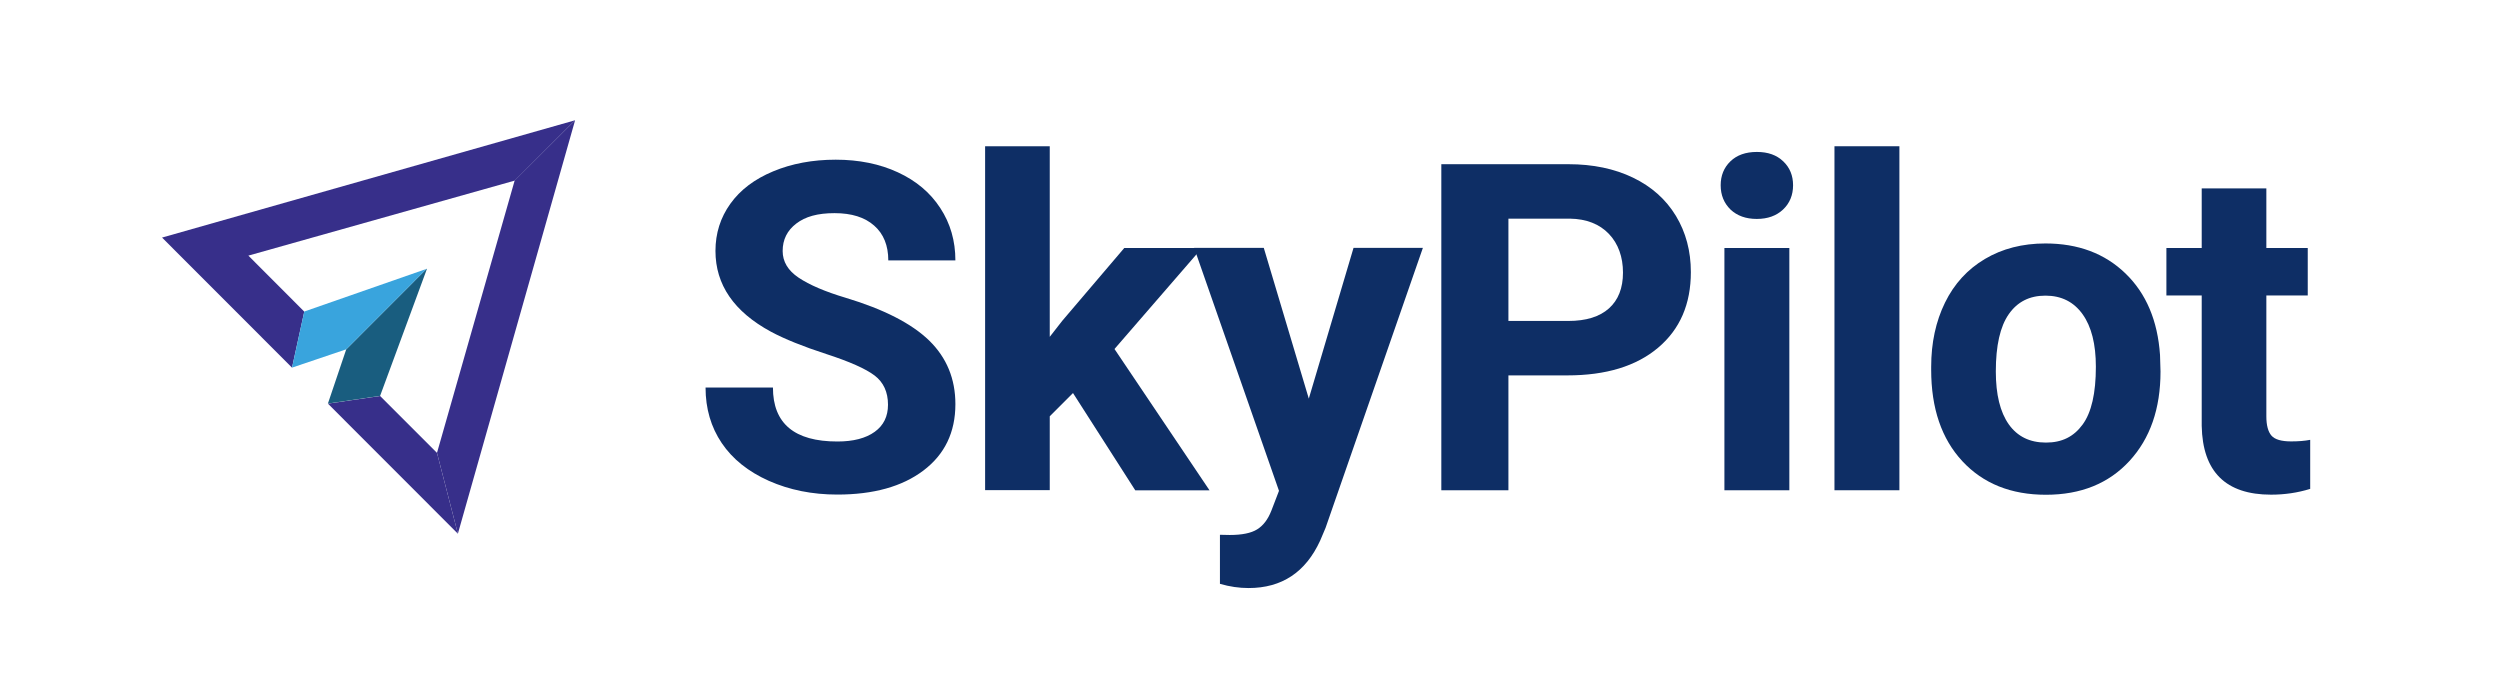
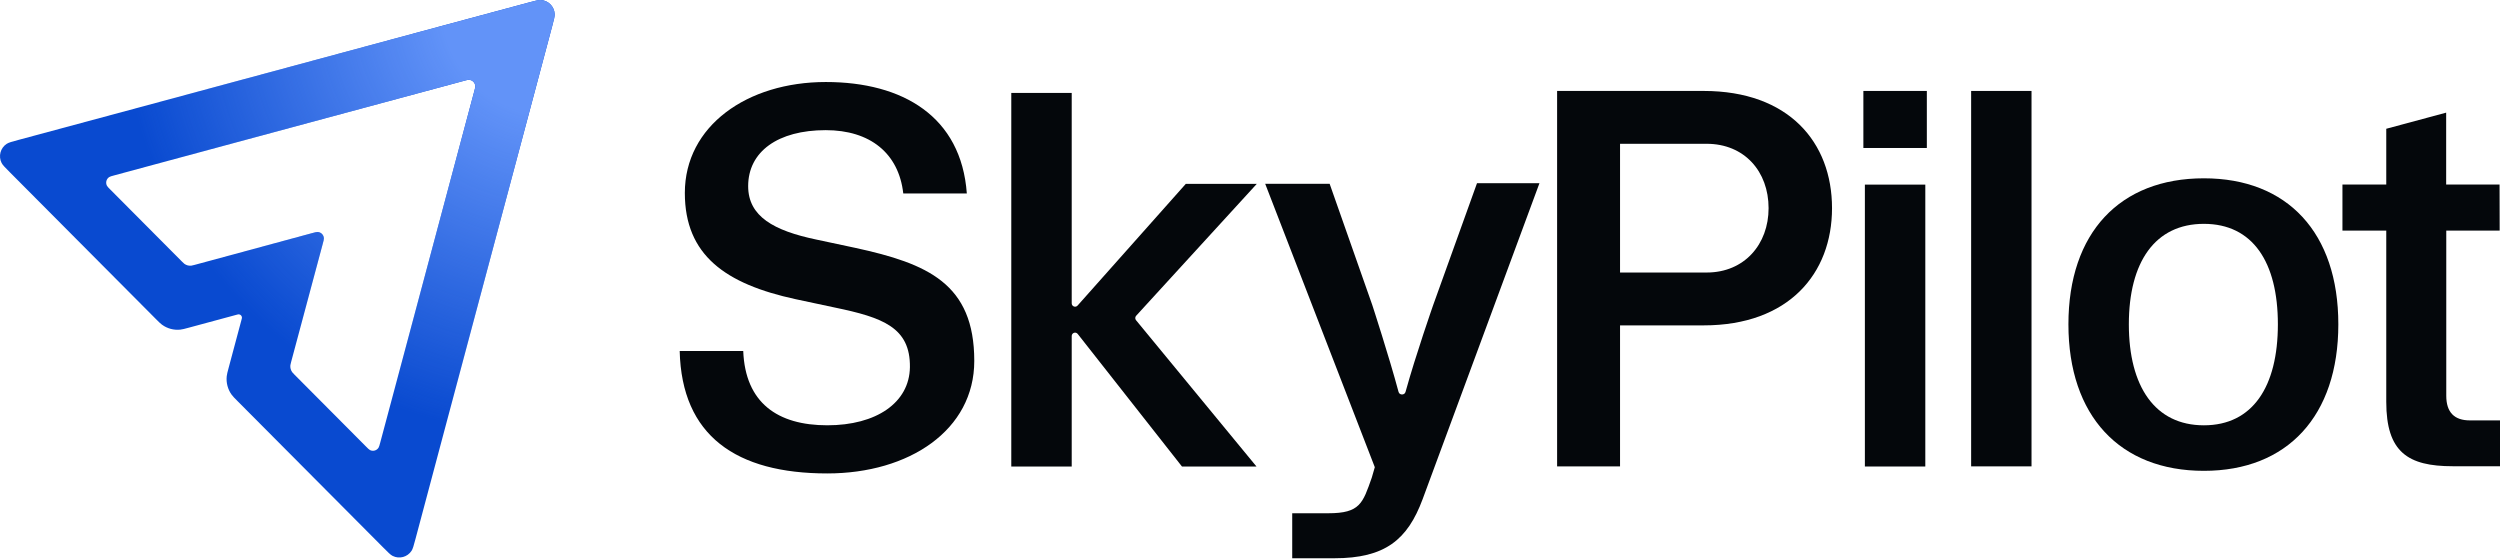
- <svg xmlns="http://www.w3.org/2000/svg" xmlns:xlink="http://www.w3.org/1999/xlink" version="1.1" id="Layer_1" x="0px" y="0px" viewBox="0 0 2548.7 702.5" style="enable-background:new 0 0 2548.7 702.5;" xml:space="preserve">
-   <style type="text/css">
- 	.st0{clip-path:url(#SVGID_2_);}
- 	.st1{fill:#372F8A;}
- 	.st2{fill:#195D7F;}
- 	.st3{fill:#39A4DD;}
- 	.st4{fill:#0E2E65;}
- </style>
-   <g>
-     <defs>
-       <rect id="SVGID_1_" x="165.2" y="122.6" width="2190" height="477" />
-     </defs>
-     <clipPath id="SVGID_2_">
-       <use xlink:href="#SVGID_1_" style="overflow:visible;" />
-     </clipPath>
-     <g class="st0">
-       <path class="st1" d="M387.5,403.7l-53.2,7.8l132.5,132.6l-21.3-82.4L387.5,403.7z" />
-       <path class="st1" d="M586.3,122.6L165.2,242.2l132.5,132.6l12.5-57.1l-57-57.1l271.6-76.5C524.7,184.1,578.6,130.4,586.3,122.6    L586.3,122.6z" />
-       <path class="st1" d="M524.7,184l-79.2,277.7l21.3,82.4l119.5-421.5C578.6,130.4,524.7,184,524.7,184L524.7,184z" />
-       <path class="st2" d="M353,356.1l-18.7,55.3l53.2-7.8L435.3,274l-0.4,0.1L353,356.1z" />
-       <path class="st3" d="M310.2,317.6l-12.5,57.2l55.3-18.7l81.9-82L310.2,317.6z" />
-       <path class="st4" d="M905.3,412.6c0-12.9-4.6-22.9-13.7-29.8c-9.1-6.9-25.6-14.2-49.3-21.9c-23.7-7.7-42.5-15.3-56.3-22.7    c-37.7-20.4-56.6-47.9-56.6-82.4c0-18,5.1-34,15.2-48.1c10.1-14.1,24.6-25.1,43.6-33c18.9-7.9,40.2-11.9,63.8-11.9    c23.6,0,44.9,4.3,63.4,12.9c18.6,8.6,33,20.7,43.2,36.4c10.3,15.7,15.4,33.5,15.4,53.4h-68.4c0-15.2-4.8-27.1-14.4-35.5    c-9.6-8.5-23-12.7-40.4-12.7c-17.3,0-29.7,3.5-39,10.6c-9.3,7.1-13.9,16.4-13.9,28c0,10.8,5.4,19.9,16.3,27.2    c10.9,7.3,26.9,14.2,48,20.5c38.9,11.7,67.3,26.3,85.1,43.6c17.8,17.4,26.7,39,26.7,64.8c0,28.8-10.9,51.3-32.6,67.7    c-21.7,16.4-51,24.5-87.8,24.5c-25.6,0-48.8-4.7-69.8-14c-21-9.4-37-22.2-48-38.5c-11-16.3-16.5-35.2-16.5-56.6h68.7    c0,36.7,21.9,55,65.7,55c16.3,0,29-3.3,38.1-9.9C900.8,433.7,905.3,424.5,905.3,412.6L905.3,412.6z" />
-       <path class="st4" d="M1093.9,400.7l-23.7,23.7v75.3h-65.9V149.1h65.9v194.3L1083,327l63.2-74.2h79.2l-89.2,103l96.9,144.1h-75.7    L1093.9,400.7L1093.9,400.7z" />
-       <path class="st4" d="M1334.3,406.4l45.6-153.7h70.7l-99.2,285.4l-5.5,13c-14.8,32.3-39.1,48.4-73,48.4c-9.6,0-19.3-1.4-29.2-4.3    v-50l10,0.2c12.5,0,21.8-1.9,27.9-5.7c6.2-3.8,11-10.1,14.5-19l7.8-20.3l-86.5-247.7h71L1334.3,406.4L1334.3,406.4z" />
-       <path class="st4" d="M1537.8,382.7v117.1h-68.4V167.4h129.6c25,0,46.9,4.6,65.8,13.7c18.9,9.1,33.5,22.1,43.7,38.9    c10.2,16.8,15.3,36,15.3,57.4c0,32.6-11.1,58.3-33.4,77.1c-22.3,18.8-53.1,28.2-92.5,28.2H1537.8z M1537.8,327.2h61.1    c18.1,0,31.9-4.3,41.4-12.8s14.3-20.7,14.3-36.5c0-15.8-4.8-29.5-14.4-39.5c-9.6-10-22.8-15.2-39.7-15.5h-62.7V327.2L1537.8,327.2    z" />
-       <path class="st4" d="M1754.2,188.9c0-9.9,3.3-18,9.9-24.4c6.6-6.4,15.6-9.6,27-9.6c11.4,0,20.2,3.2,26.9,9.6    c6.7,6.4,10,14.5,10,24.4c0,9.9-3.4,18.3-10.2,24.7c-6.8,6.4-15.7,9.6-26.8,9.6c-11.1,0-20-3.2-26.8-9.6    C1757.6,207.1,1754.2,198.9,1754.2,188.9L1754.2,188.9z M1824.2,499.8h-66.2v-247h66.2V499.8z" />
-       <path class="st4" d="M1936.4,499.8h-66.2V149.1h66.2V499.8z" />
-       <path class="st4" d="M1968.8,374c0-24.5,4.7-46.3,14.1-65.5c9.4-19.2,23-34,40.7-44.5c17.7-10.5,38.3-15.8,61.7-15.8    c33.3,0,60.5,10.2,81.6,30.6c21.1,20.4,32.8,48.1,35.2,83.1l0.5,16.9c0,37.9-10.6,68.3-31.7,91.2c-21.1,22.9-49.5,34.4-85.1,34.4    c-35.6,0-64-11.4-85.2-34.2c-21.2-22.8-31.8-53.9-31.8-93.2L1968.8,374L1968.8,374z M2034.7,378.7c0,23.5,4.4,41.4,13.2,53.9    c8.8,12.4,21.4,18.6,37.9,18.6s28.4-6.1,37.4-18.4c9-12.3,13.5-31.9,13.5-58.9c0-23-4.5-40.9-13.5-53.5c-9-12.6-21.6-19-37.9-19    c-16.3,0-28.6,6.3-37.4,18.9C2039.1,332.9,2034.7,352.3,2034.7,378.7z" />
-       <path class="st4" d="M2310.5,192.1v60.7h42.2v48.4h-42.2v123.3c0,9.1,1.8,15.7,5.2,19.6c3.5,4,10.2,5.9,20.1,5.9    c7.3,0,13.8-0.5,19.4-1.6v50c-12.9,4-26.2,5.9-39.9,5.9c-46.2,0-69.8-23.4-70.7-70.1V301.2h-36v-48.4h36v-60.7H2310.5    L2310.5,192.1z" />
-     </g>
+ <svg xmlns="http://www.w3.org/2000/svg" width="309" height="69" viewBox="0 0 309 69" fill="none">
+   <path fill-rule="evenodd" clip-rule="evenodd" d="M51.349 66.633C51.136 67.431 51.029 67.83 50.873 68.073C50.365 68.858 49.351 69.131 48.521 68.706C48.264 68.575 47.974 68.283 47.392 67.698L29.365 49.581C28.976 49.19 28.781 48.994 28.63 48.784C28.154 48.126 27.938 47.313 28.023 46.504C28.05 46.246 28.122 45.979 28.265 45.445L29.835 39.576C29.883 39.396 29.907 39.306 29.904 39.241C29.893 39.031 29.726 38.862 29.516 38.852C29.451 38.848 29.362 38.872 29.183 38.921L23.344 40.499C22.812 40.643 22.547 40.715 22.29 40.742C21.485 40.828 20.676 40.611 20.021 40.132C19.812 39.98 19.618 39.784 19.229 39.393L1.201 21.275C0.62 20.691 0.329 20.399 0.198 20.141C-0.224 19.307 0.048 18.287 0.829 17.778C1.07 17.62 1.467 17.513 2.261 17.299L65.359 0.307C66.154 0.093 66.551 -0.014 66.838 0.001C67.768 0.05 68.511 0.797 68.56 1.731C68.575 2.021 68.469 2.42 68.256 3.218L51.349 66.633ZM14.141 21.671C13.784 21.767 13.605 21.815 13.497 21.886C13.146 22.116 13.024 22.575 13.214 22.95C13.273 23.066 13.403 23.197 13.665 23.46L22.491 32.33C22.637 32.477 22.71 32.55 22.788 32.607C23.034 32.787 23.337 32.868 23.639 32.836C23.735 32.826 23.835 32.799 24.034 32.745L38.591 28.81C38.949 28.713 39.128 28.665 39.258 28.672C39.677 28.693 40.011 29.03 40.033 29.451C40.04 29.581 39.992 29.761 39.895 30.121L35.98 44.751C35.926 44.951 35.9 45.051 35.889 45.148C35.857 45.451 35.938 45.756 36.117 46.003C36.174 46.082 36.247 46.155 36.393 46.302L45.219 55.172C45.48 55.435 45.611 55.566 45.727 55.626C46.1 55.817 46.556 55.694 46.784 55.341C46.855 55.232 46.903 55.053 46.999 54.694L58.609 11.313C58.705 10.953 58.753 10.773 58.746 10.643C58.725 10.222 58.39 9.886 57.971 9.864C57.842 9.857 57.663 9.906 57.305 10.002L14.141 21.671Z" fill="#094AD0" />
+   <mask id="mask0_608_84" style="mask-type:alpha" maskUnits="userSpaceOnUse" x="0" y="0" width="69" height="69">
+     <path fill-rule="evenodd" clip-rule="evenodd" d="M51.349 66.633C51.136 67.431 51.029 67.83 50.873 68.073C50.365 68.858 49.351 69.131 48.521 68.706C48.264 68.575 47.974 68.283 47.392 67.698L29.365 49.581C28.976 49.19 28.781 48.994 28.63 48.784C28.154 48.126 27.938 47.313 28.023 46.504C28.05 46.246 28.122 45.979 28.265 45.445L29.835 39.576C29.883 39.396 29.907 39.306 29.904 39.241C29.893 39.031 29.726 38.862 29.516 38.852C29.451 38.848 29.362 38.872 29.183 38.921L23.344 40.499C22.812 40.643 22.547 40.715 22.29 40.742C21.485 40.828 20.676 40.611 20.021 40.132C19.812 39.98 19.618 39.784 19.229 39.393L1.201 21.275C0.62 20.691 0.329 20.399 0.198 20.141C-0.224 19.307 0.048 18.287 0.829 17.778C1.07 17.62 1.467 17.513 2.261 17.299L65.359 0.307C66.154 0.093 66.551 -0.014 66.838 0.001C67.768 0.05 68.511 0.797 68.56 1.731C68.575 2.021 68.469 2.42 68.256 3.218L51.349 66.633ZM14.141 21.671C13.784 21.767 13.605 21.815 13.497 21.886C13.146 22.116 13.024 22.575 13.214 22.95C13.273 23.066 13.403 23.197 13.665 23.46L22.491 32.33C22.637 32.477 22.71 32.55 22.788 32.607C23.034 32.787 23.337 32.868 23.639 32.836C23.735 32.826 23.835 32.799 24.034 32.745L38.591 28.81C38.949 28.713 39.128 28.665 39.258 28.672C39.677 28.693 40.011 29.03 40.033 29.451C40.04 29.581 39.992 29.761 39.895 30.121L35.98 44.751C35.926 44.951 35.9 45.051 35.889 45.148C35.857 45.451 35.938 45.756 36.117 46.003C36.174 46.082 36.247 46.155 36.393 46.302L45.219 55.172C45.48 55.435 45.611 55.566 45.727 55.626C46.1 55.817 46.556 55.694 46.784 55.341C46.855 55.232 46.903 55.053 46.999 54.694L58.609 11.313C58.705 10.953 58.753 10.773 58.746 10.643C58.725 10.222 58.39 9.886 57.971 9.864C57.842 9.857 57.663 9.906 57.305 10.002L14.141 21.671Z" fill="#075BF9" />
+   </mask>
+   <g mask="url(#mask0_608_84)">
+     <ellipse cx="67.998" cy="0.597" rx="53.069" ry="53.336" fill="url(#paint0_radial_608_84)" />
  </g>
+   <path d="M175.839 61.691C173.969 66.736 171.171 69 164.931 69H159.718V63.438H164.18C168.104 63.438 168.432 62.209 169.551 59.039L169.926 57.746L156.379 22.72H164.345L169.612 37.696C169.619 37.717 171.688 44.055 172.861 48.44C172.974 48.862 173.606 48.865 173.722 48.443C174.99 43.853 177.14 37.71 177.145 37.696L182.557 22.645H190.276L175.839 61.691Z" fill="#04070B" />
+   <path d="M102.072 10.137C111.594 10.137 118.812 14.406 119.499 23.914H111.645C111.084 18.933 107.536 16.087 102.059 16.087C96.147 16.087 92.473 18.739 92.473 23.008C92.473 26.759 95.65 28.506 100.876 29.605L105.729 30.64C114.632 32.581 120.42 35.038 120.42 44.611C120.42 53.148 112.399 58.517 102.246 58.517C90.982 58.517 84.257 53.86 84.01 43.382H91.864C92.114 49.785 96.099 52.566 102.258 52.566C108.296 52.566 112.402 49.785 112.466 45.387C112.527 40.471 109.104 39.243 103.192 38.014L98.338 36.979C89.676 35.103 84.646 31.546 84.646 23.849C84.646 15.57 92.345 10.137 102.072 10.137Z" fill="#04070B" />
+   <path fill-rule="evenodd" clip-rule="evenodd" d="M272.4 22.039C282.73 22.039 289.018 28.766 289.018 40.085C289.018 51.404 282.73 58.195 272.4 58.195C262.006 58.195 255.657 51.404 255.657 40.085C255.657 28.766 262.006 22.039 272.4 22.039ZM272.4 27.667C266.365 27.667 263.125 32.388 263.125 40.085C263.125 47.782 266.362 52.568 272.4 52.568C278.438 52.568 281.546 47.782 281.546 40.085C281.546 32.388 278.434 27.667 272.4 27.667Z" fill="#04070B" />
+   <path d="M132.464 37.491C132.464 37.874 132.936 38.053 133.19 37.767C138.148 32.176 141.438 28.51 146.564 22.726H155.339L140.427 39.029C140.287 39.183 140.281 39.417 140.413 39.577L155.306 57.666H146.095L133.204 41.273C132.96 40.963 132.464 41.136 132.464 41.531V57.666H124.995V11.485H132.464V37.491Z" fill="#04070B" />
+   <path d="M237.968 57.66H230.499V22.818H237.968V57.66Z" fill="#04070B" />
+   <path fill-rule="evenodd" clip-rule="evenodd" d="M210.568 11.241C221.087 11.241 226.438 17.579 226.438 25.729C226.438 33.814 221.087 40.217 210.568 40.217H200.237V57.648H192.458V11.241H210.568ZM200.237 33.684H210.943C215.611 33.684 218.597 30.192 218.597 25.729C218.597 21.201 215.617 17.773 210.943 17.773H200.237V33.684Z" fill="#04070B" />
+   <path d="M251.096 57.643H243.633V11.241H251.096V57.643Z" fill="#04070B" />
+   <path d="M302.346 22.812H308.945L308.958 28.504H302.359V48.92C302.359 50.99 303.386 51.96 305.266 51.96H309V57.627H303.158C297.617 57.627 294.942 55.88 294.942 49.671V28.504H289.526V22.812H294.942V15.916L302.346 13.922V22.812Z" fill="#04070B" />
+   <path d="M238.157 18.291H230.313V11.241H238.157V18.291Z" fill="#04070B" />
+   <defs>
+     <radialGradient id="paint0_radial_608_84" cx="0" cy="0" r="1" gradientUnits="userSpaceOnUse" gradientTransform="translate(67.9976 0.596939) rotate(90) scale(53.3356 53.0689)">
+       <stop offset="0.253" stop-color="#6293F8" />
+       <stop offset="1" stop-color="#6293F8" stop-opacity="0" />
+     </radialGradient>
+   </defs>
</svg>
